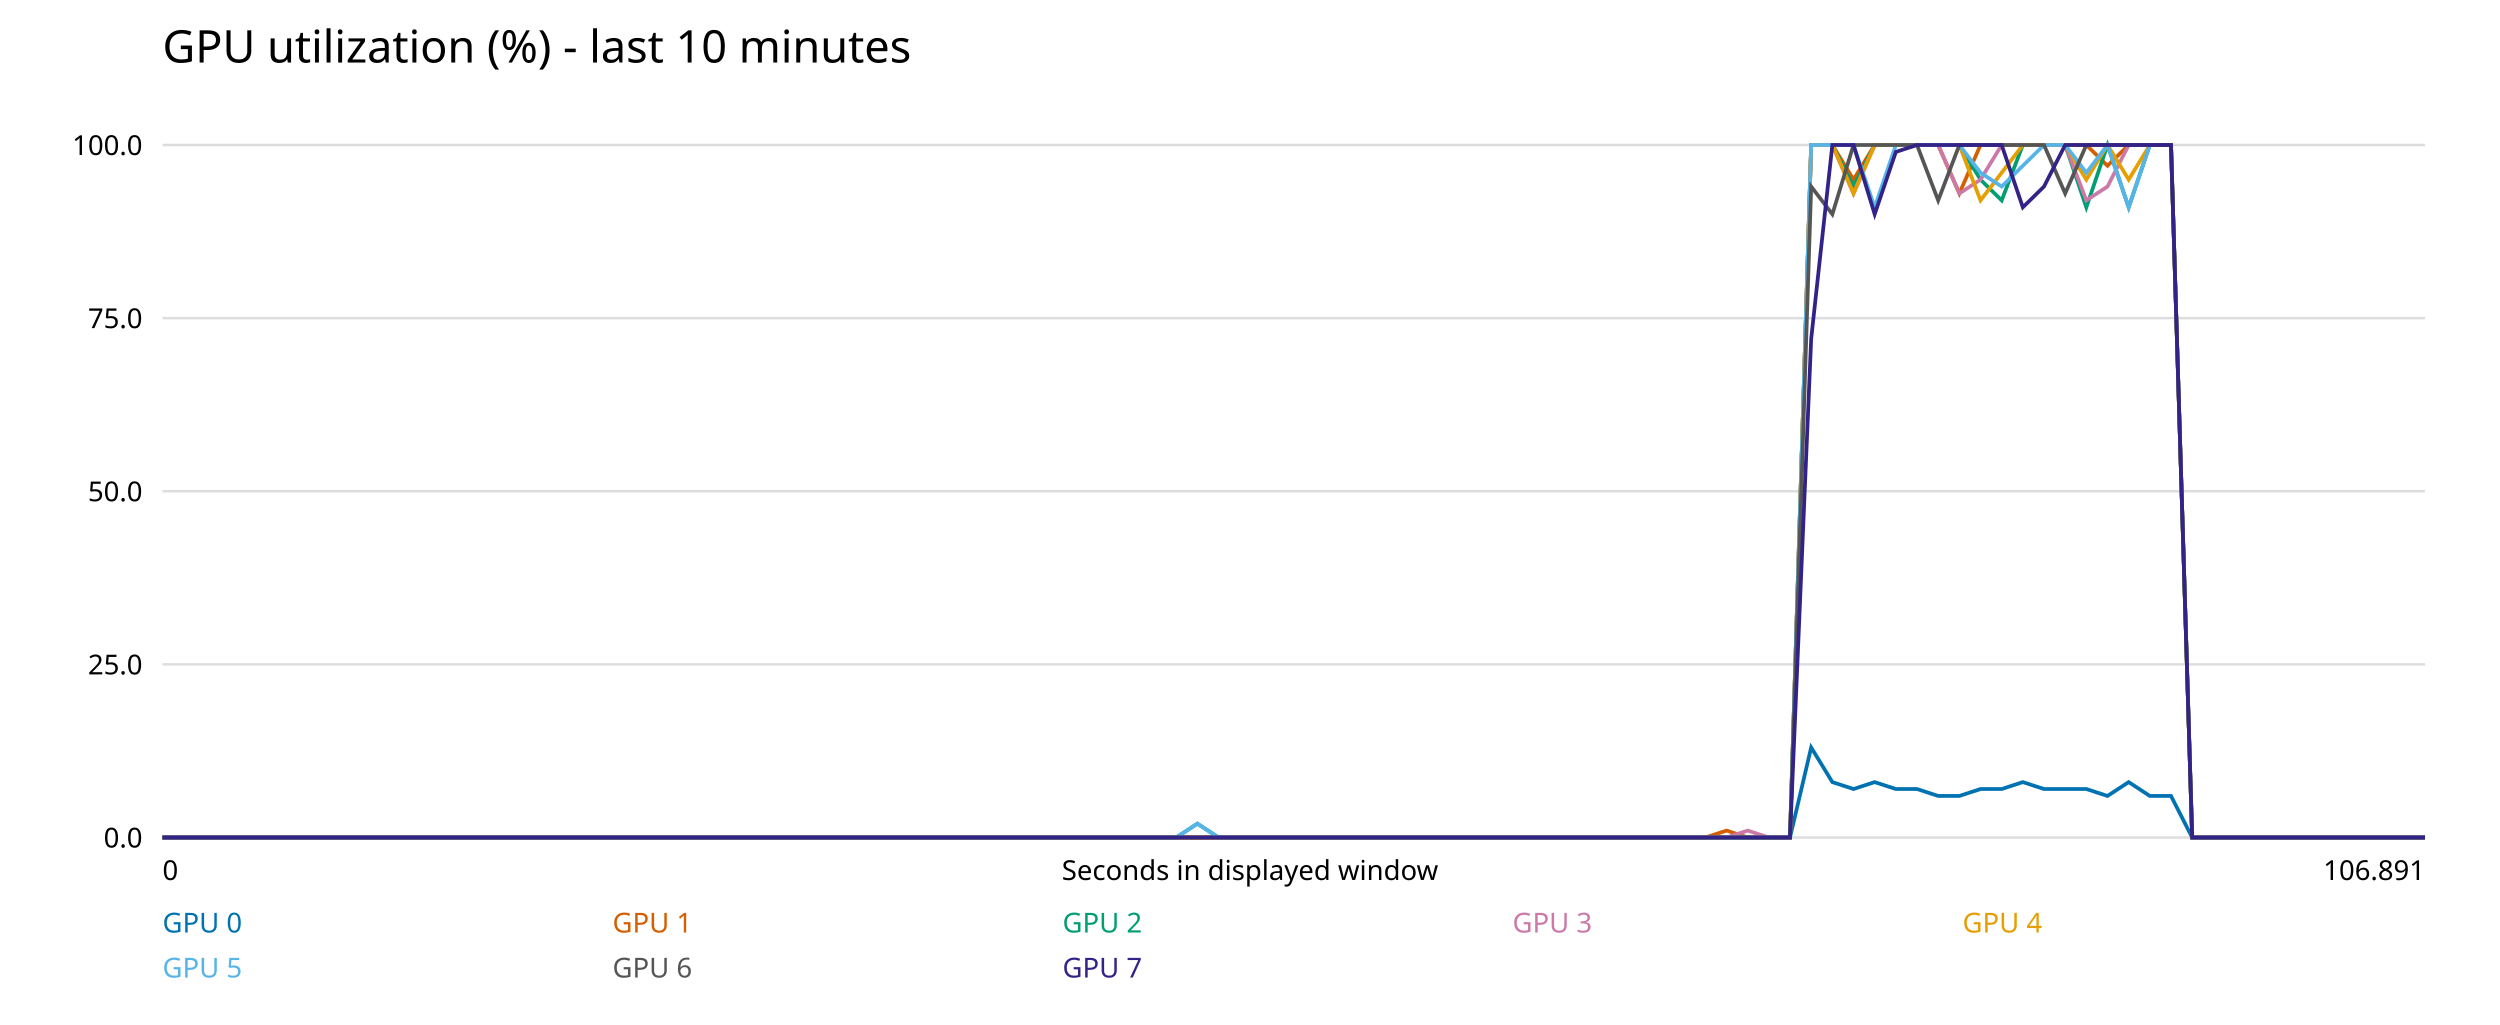
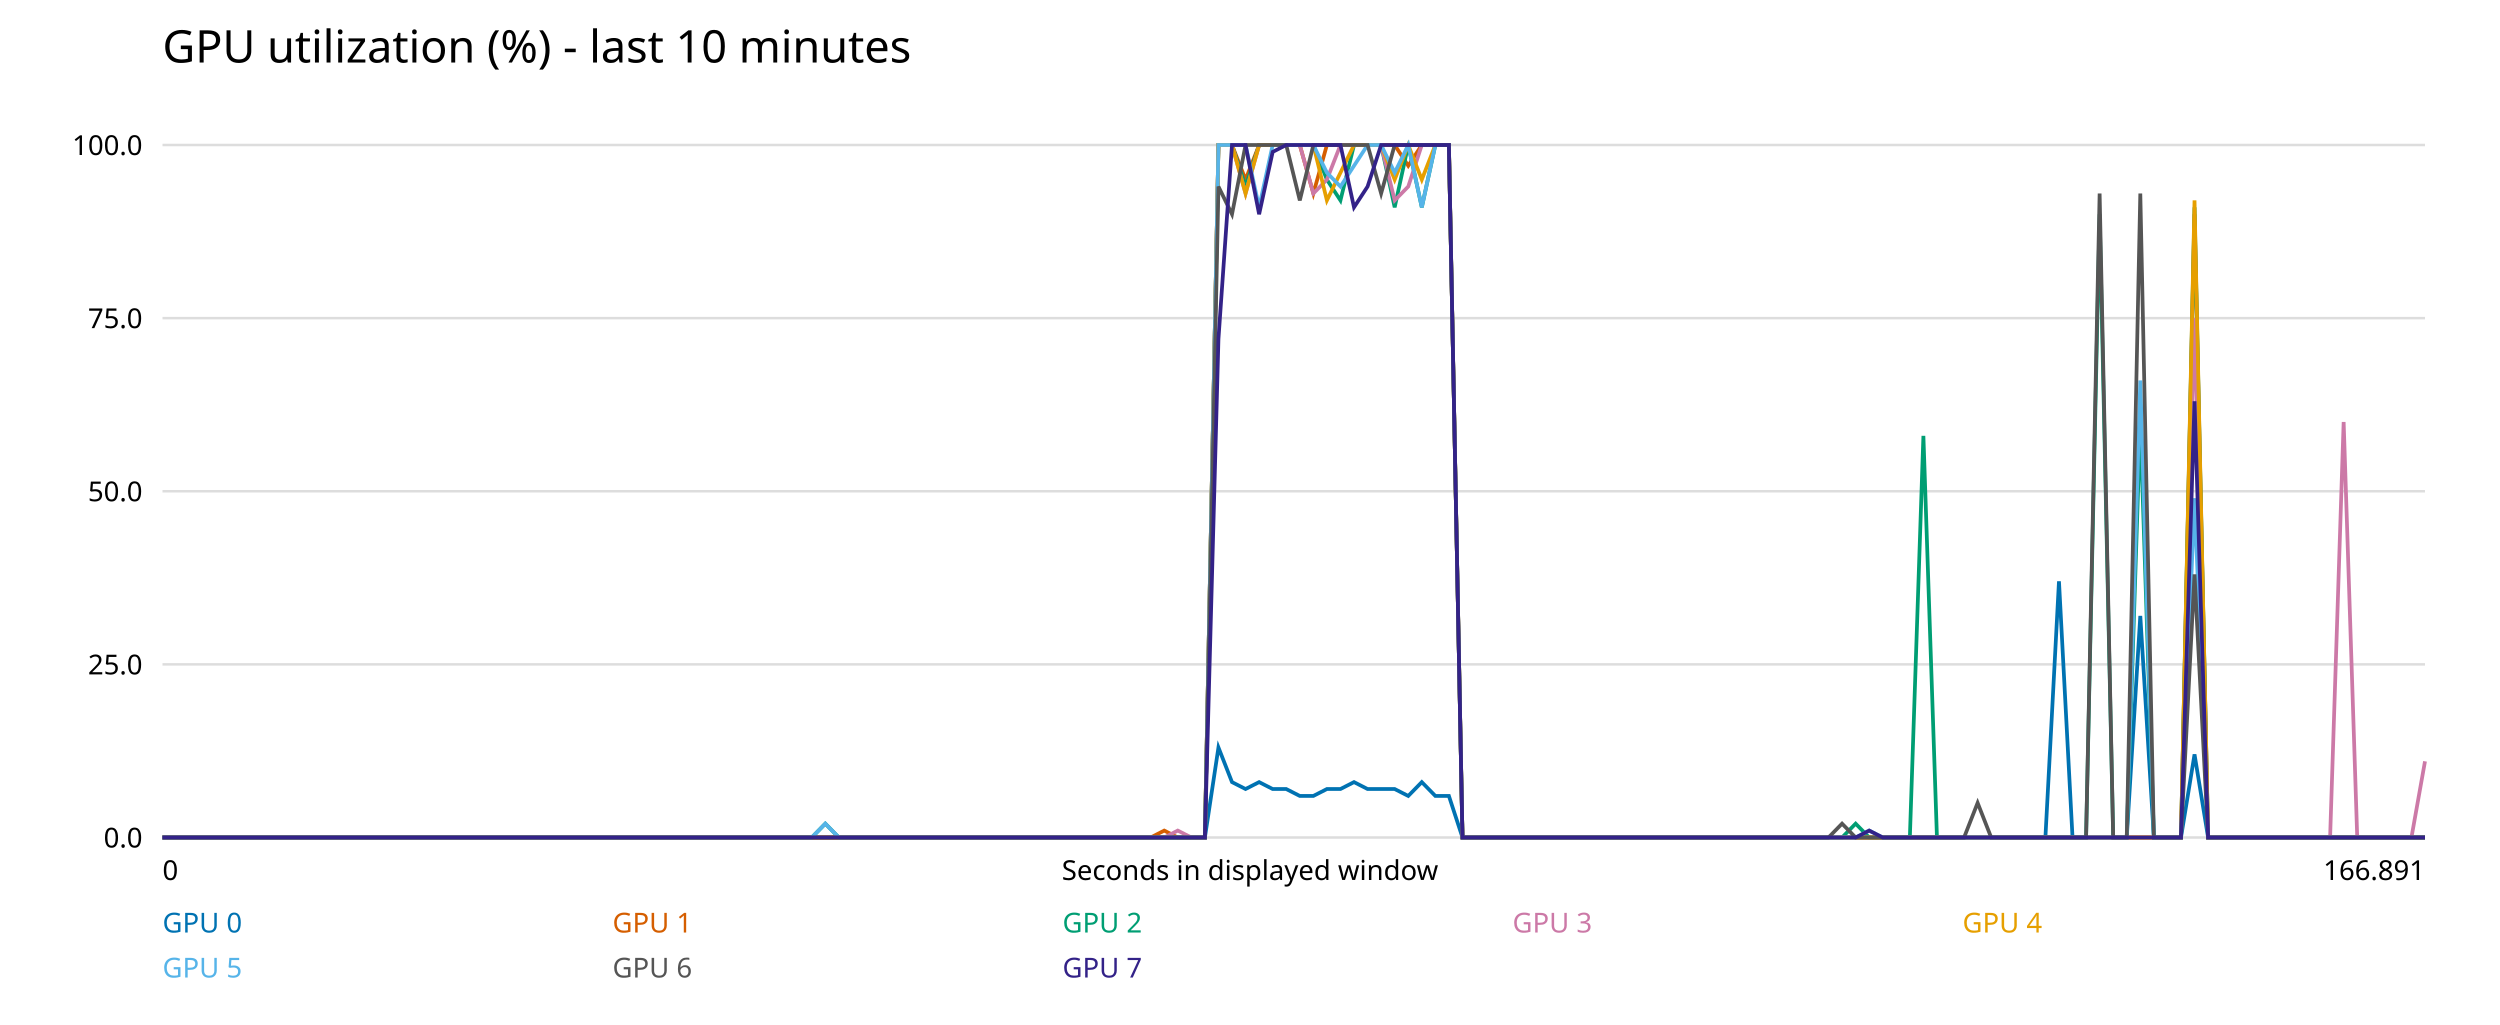
<svg xmlns="http://www.w3.org/2000/svg" width="1000" height="410" viewBox="0 0 1000 410">
  <rect width="100%" height="100%" fill="white" />
  <text x="65" y="25" font-family="sans-serif" font-size="18">GPU utilization (%) - last 10 minutes</text>
  <line x1="65" x2="970" y1="335" y2="335" stroke="#ddd" />
  <text x="57" y="339" text-anchor="end" font-family="sans-serif" font-size="11">0.0</text>
  <line x1="65" x2="970" y1="265.75" y2="265.75" stroke="#ddd" />
  <text x="57" y="269.75" text-anchor="end" font-family="sans-serif" font-size="11">25.0</text>
  <line x1="65" x2="970" y1="196.5" y2="196.5" stroke="#ddd" />
  <text x="57" y="200.5" text-anchor="end" font-family="sans-serif" font-size="11">50.0</text>
  <line x1="65" x2="970" y1="127.25" y2="127.25" stroke="#ddd" />
  <text x="57" y="131.25" text-anchor="end" font-family="sans-serif" font-size="11">75.0</text>
  <line x1="65" x2="970" y1="58" y2="58" stroke="#ddd" />
  <text x="57" y="62" text-anchor="end" font-family="sans-serif" font-size="11">100.0</text>
-   <polyline points="65.00,335.00 72.54,335.00 81.01,335.00 89.48,335.00 97.94,335.00 106.41,335.00 114.87,335.00 123.34,335.00 131.81,335.00 140.27,335.00 148.74,335.00 157.21,335.00 165.67,335.00 174.14,335.00 182.61,335.00 191.07,335.00 199.54,335.00 208.01,335.00 216.47,335.00 224.94,335.00 233.41,335.00 241.87,335.00 250.34,335.00 258.81,335.00 267.27,335.00 275.74,335.00 284.21,335.00 292.67,335.00 301.14,335.00 309.61,335.00 318.07,335.00 326.54,335.00 335.01,335.00 343.47,335.00 351.94,335.00 360.41,335.00 368.87,335.00 377.34,335.00 385.81,335.00 394.27,335.00 402.74,335.00 411.21,335.00 419.67,335.00 428.14,335.00 436.61,335.00 445.07,335.00 453.54,335.00 462.01,335.00 470.47,335.00 478.94,335.00 487.41,335.00 495.87,335.00 504.34,335.00 512.81,335.00 521.27,335.00 529.74,335.00 538.20,335.00 546.67,335.00 555.14,335.00 563.60,335.00 572.07,335.00 580.54,335.00 589.00,335.00 597.47,335.00 605.94,335.00 614.40,335.00 622.87,335.00 631.34,335.00 639.80,335.00 648.27,335.00 656.74,335.00 665.20,335.00 673.67,335.00 682.14,335.00 690.60,335.00 699.07,335.00 707.54,335.00 716.00,335.00 724.47,298.99 732.94,312.84 741.40,315.61 749.87,312.84 758.34,315.61 766.80,315.61 775.27,318.38 783.74,318.38 792.20,315.61 800.67,315.61 809.13,312.84 817.60,315.61 826.07,315.61 834.53,315.61 843.00,318.38 851.47,312.84 859.93,318.38 868.40,318.38 876.87,335.00 885.33,335.00 893.80,335.00 902.27,335.00 910.73,335.00 919.20,335.00 927.67,335.00 936.13,335.00 944.60,335.00 953.07,335.00 961.53,335.00 970.00,335.00" fill="none" stroke="#0072B2" stroke-width="1.5" />
+   <polyline points="65.00,335.00 69.83,335.00 75.25,335.00 80.68,335.00 86.10,335.00 91.52,335.00 96.94,335.00 102.37,335.00 107.79,335.00 113.21,335.00 118.63,335.00 124.06,335.00 129.48,335.00 134.90,335.00 140.33,335.00 145.75,335.00 151.17,335.00 156.59,335.00 162.02,335.00 167.44,335.00 172.86,335.00 178.28,335.00 183.71,335.00 189.13,335.00 194.55,335.00 199.98,335.00 205.40,335.00 210.82,335.00 216.24,335.00 221.67,335.00 227.09,335.00 232.51,335.00 237.93,335.00 243.36,335.00 248.78,335.00 254.20,335.00 259.63,335.00 265.05,335.00 270.47,335.00 275.89,335.00 281.32,335.00 286.74,335.00 292.16,335.00 297.58,335.00 303.01,335.00 308.43,335.00 313.85,335.00 319.28,335.00 324.70,335.00 330.12,335.00 335.54,335.00 340.97,335.00 346.39,335.00 351.81,335.00 357.23,335.00 362.66,335.00 368.08,335.00 373.50,335.00 378.92,335.00 384.35,335.00 389.77,335.00 395.19,335.00 400.62,335.00 406.04,335.00 411.46,335.00 416.88,335.00 422.31,335.00 427.73,335.00 433.15,335.00 438.57,335.00 444.00,335.00 449.42,335.00 454.84,335.00 460.27,335.00 465.69,335.00 471.11,335.00 476.53,335.00 481.96,335.00 487.38,298.99 492.80,312.84 498.22,315.61 503.65,312.84 509.07,315.61 514.49,315.61 519.92,318.38 525.34,318.38 530.76,315.61 536.18,315.61 541.61,312.84 547.03,315.61 552.45,315.61 557.87,315.61 563.30,318.38 568.72,312.84 574.14,318.38 579.56,318.38 584.99,335.00 590.41,335.00 595.83,335.00 601.26,335.00 606.68,335.00 612.10,335.00 617.52,335.00 622.95,335.00 628.37,335.00 633.79,335.00 639.21,335.00 644.64,335.00 650.06,335.00 655.48,335.00 660.91,335.00 666.33,335.00 671.75,335.00 677.17,335.00 682.60,335.00 688.02,335.00 693.44,335.00 698.86,335.00 704.29,335.00 709.71,335.00 715.13,335.00 720.56,335.00 725.98,335.00 731.40,335.00 736.82,335.00 742.25,335.00 747.67,335.00 753.09,335.00 758.51,335.00 763.94,335.00 769.36,335.00 774.78,335.00 780.20,335.00 785.63,335.00 791.05,335.00 796.47,335.00 801.90,335.00 807.32,335.00 812.74,335.00 818.16,335.00 823.59,232.51 829.01,335.00 834.43,335.00 839.85,335.00 845.28,335.00 850.70,335.00 856.12,246.36 861.55,335.00 866.97,335.00 872.39,335.00 877.81,301.76 883.24,335.00 888.66,335.00 894.08,335.00 899.50,335.00 904.93,335.00 910.35,335.00 915.77,335.00 921.20,335.00 926.62,335.00 932.04,335.00 937.46,335.00 942.89,335.00 948.31,335.00 953.73,335.00 959.15,335.00 964.58,335.00 970.00,335.00" fill="none" stroke="#0072B2" stroke-width="1.5" />
  <text x="65" y="373" fill="#0072B2" font-family="sans-serif" font-size="11">GPU 0</text>
-   <polyline points="65.00,335.00 72.54,335.00 81.01,335.00 89.48,335.00 97.94,335.00 106.41,335.00 114.87,335.00 123.34,335.00 131.81,335.00 140.27,335.00 148.74,335.00 157.21,335.00 165.67,335.00 174.14,335.00 182.61,335.00 191.07,335.00 199.54,335.00 208.01,335.00 216.47,335.00 224.94,335.00 233.41,335.00 241.87,335.00 250.34,335.00 258.81,335.00 267.27,335.00 275.74,335.00 284.21,335.00 292.67,335.00 301.14,335.00 309.61,335.00 318.07,335.00 326.54,335.00 335.01,335.00 343.47,335.00 351.94,335.00 360.41,335.00 368.87,335.00 377.34,335.00 385.81,335.00 394.27,335.00 402.74,335.00 411.21,335.00 419.67,335.00 428.14,335.00 436.61,335.00 445.07,335.00 453.54,335.00 462.01,335.00 470.47,335.00 478.94,335.00 487.41,335.00 495.87,335.00 504.34,335.00 512.81,335.00 521.27,335.00 529.74,335.00 538.20,335.00 546.67,335.00 555.14,335.00 563.60,335.00 572.07,335.00 580.54,335.00 589.00,335.00 597.47,335.00 605.94,335.00 614.40,335.00 622.87,335.00 631.34,335.00 639.80,335.00 648.27,335.00 656.74,335.00 665.20,335.00 673.67,335.00 682.14,335.00 690.60,332.23 699.07,335.00 707.54,335.00 716.00,335.00 724.47,58.00 732.94,58.00 741.40,71.85 749.87,58.00 758.34,58.00 766.80,58.00 775.27,58.00 783.74,77.39 792.20,58.00 800.67,58.00 809.13,58.00 817.60,58.00 826.07,58.00 834.53,58.00 843.00,66.31 851.47,58.00 859.93,58.00 868.40,58.00 876.87,335.00 885.33,335.00 893.80,335.00 902.27,335.00 910.73,335.00 919.20,335.00 927.67,335.00 936.13,335.00 944.60,335.00 953.07,335.00 961.53,335.00 970.00,335.00" fill="none" stroke="#D55E00" stroke-width="1.5" />
+   <polyline points="65.00,335.00 69.83,335.00 75.25,335.00 80.68,335.00 86.10,335.00 91.52,335.00 96.94,335.00 102.37,335.00 107.79,335.00 113.21,335.00 118.63,335.00 124.06,335.00 129.48,335.00 134.90,335.00 140.33,335.00 145.75,335.00 151.17,335.00 156.59,335.00 162.02,335.00 167.44,335.00 172.86,335.00 178.28,335.00 183.71,335.00 189.13,335.00 194.55,335.00 199.98,335.00 205.40,335.00 210.82,335.00 216.24,335.00 221.67,335.00 227.09,335.00 232.51,335.00 237.93,335.00 243.36,335.00 248.78,335.00 254.20,335.00 259.63,335.00 265.05,335.00 270.47,335.00 275.89,335.00 281.32,335.00 286.74,335.00 292.16,335.00 297.58,335.00 303.01,335.00 308.43,335.00 313.85,335.00 319.28,335.00 324.70,335.00 330.12,335.00 335.54,335.00 340.97,335.00 346.39,335.00 351.81,335.00 357.23,335.00 362.66,335.00 368.08,335.00 373.50,335.00 378.92,335.00 384.35,335.00 389.77,335.00 395.19,335.00 400.62,335.00 406.04,335.00 411.46,335.00 416.88,335.00 422.31,335.00 427.73,335.00 433.15,335.00 438.57,335.00 444.00,335.00 449.42,335.00 454.84,335.00 460.27,335.00 465.69,332.23 471.11,335.00 476.53,335.00 481.96,335.00 487.38,58.00 492.80,58.00 498.22,71.85 503.65,58.00 509.07,58.00 514.49,58.00 519.92,58.00 525.34,77.39 530.76,58.00 536.18,58.00 541.61,58.00 547.03,58.00 552.45,58.00 557.87,58.00 563.30,66.31 568.72,58.00 574.14,58.00 579.56,58.00 584.99,335.00 590.41,335.00 595.83,335.00 601.26,335.00 606.68,335.00 612.10,335.00 617.52,335.00 622.95,335.00 628.37,335.00 633.79,335.00 639.21,335.00 644.64,335.00 650.06,335.00 655.48,335.00 660.91,335.00 666.33,335.00 671.75,335.00 677.17,335.00 682.60,335.00 688.02,335.00 693.44,335.00 698.86,335.00 704.29,335.00 709.71,335.00 715.13,335.00 720.56,335.00 725.98,335.00 731.40,335.00 736.82,335.00 742.25,335.00 747.67,335.00 753.09,335.00 758.51,335.00 763.94,335.00 769.36,335.00 774.78,335.00 780.20,335.00 785.63,335.00 791.05,335.00 796.47,335.00 801.90,335.00 807.32,335.00 812.74,335.00 818.16,335.00 823.59,335.00 829.01,335.00 834.43,335.00 839.85,335.00 845.28,335.00 850.70,335.00 856.12,335.00 861.55,335.00 866.97,335.00 872.39,335.00 877.81,85.70 883.24,335.00 888.66,335.00 894.08,335.00 899.50,335.00 904.93,335.00 910.35,335.00 915.77,335.00 921.20,335.00 926.62,335.00 932.04,335.00 937.46,335.00 942.89,335.00 948.31,335.00 953.73,335.00 959.15,335.00 964.58,335.00 970.00,335.00" fill="none" stroke="#D55E00" stroke-width="1.5" />
  <text x="245" y="373" fill="#D55E00" font-family="sans-serif" font-size="11">GPU 1</text>
-   <polyline points="65.00,335.00 72.54,335.00 81.01,335.00 89.48,335.00 97.94,335.00 106.41,335.00 114.87,335.00 123.34,335.00 131.81,335.00 140.27,335.00 148.74,335.00 157.21,335.00 165.67,335.00 174.14,335.00 182.61,335.00 191.07,335.00 199.54,335.00 208.01,335.00 216.47,335.00 224.94,335.00 233.41,335.00 241.87,335.00 250.34,335.00 258.81,335.00 267.27,335.00 275.74,335.00 284.21,335.00 292.67,335.00 301.14,335.00 309.61,335.00 318.07,335.00 326.54,335.00 335.01,335.00 343.47,335.00 351.94,335.00 360.41,335.00 368.87,335.00 377.34,335.00 385.81,335.00 394.27,335.00 402.74,335.00 411.21,335.00 419.67,335.00 428.14,335.00 436.61,335.00 445.07,335.00 453.54,335.00 462.01,335.00 470.47,335.00 478.94,329.46 487.41,335.00 495.87,335.00 504.34,335.00 512.81,335.00 521.27,335.00 529.74,335.00 538.20,335.00 546.67,335.00 555.14,335.00 563.60,335.00 572.07,335.00 580.54,335.00 589.00,335.00 597.47,335.00 605.94,335.00 614.40,335.00 622.87,335.00 631.34,335.00 639.80,335.00 648.27,335.00 656.74,335.00 665.20,335.00 673.67,335.00 682.14,335.00 690.60,335.00 699.07,335.00 707.54,335.00 716.00,335.00 724.47,58.00 732.94,58.00 741.40,74.62 749.87,58.00 758.34,58.00 766.80,58.00 775.27,58.00 783.74,58.00 792.20,71.85 800.67,80.16 809.13,58.00 817.60,58.00 826.07,58.00 834.53,82.93 843.00,58.00 851.47,82.93 859.93,58.00 868.40,58.00 876.87,335.00 885.33,335.00 893.80,335.00 902.27,335.00 910.73,335.00 919.20,335.00 927.67,335.00 936.13,335.00 944.60,335.00 953.07,335.00 961.53,335.00 970.00,335.00" fill="none" stroke="#009E73" stroke-width="1.5" />
+   <polyline points="65.00,335.00 69.83,335.00 75.25,335.00 80.68,335.00 86.10,335.00 91.52,335.00 96.94,335.00 102.37,335.00 107.79,335.00 113.21,335.00 118.63,335.00 124.06,335.00 129.48,335.00 134.90,335.00 140.33,335.00 145.75,335.00 151.17,335.00 156.59,335.00 162.02,335.00 167.44,335.00 172.86,335.00 178.28,335.00 183.71,335.00 189.13,335.00 194.55,335.00 199.98,335.00 205.40,335.00 210.82,335.00 216.24,335.00 221.67,335.00 227.09,335.00 232.51,335.00 237.93,335.00 243.36,335.00 248.78,335.00 254.20,335.00 259.63,335.00 265.05,335.00 270.47,335.00 275.89,335.00 281.32,335.00 286.74,335.00 292.16,335.00 297.58,335.00 303.01,335.00 308.43,335.00 313.85,335.00 319.28,335.00 324.70,335.00 330.12,329.46 335.54,335.00 340.97,335.00 346.39,335.00 351.81,335.00 357.23,335.00 362.66,335.00 368.08,335.00 373.50,335.00 378.92,335.00 384.35,335.00 389.77,335.00 395.19,335.00 400.62,335.00 406.04,335.00 411.46,335.00 416.88,335.00 422.31,335.00 427.73,335.00 433.15,335.00 438.57,335.00 444.00,335.00 449.42,335.00 454.84,335.00 460.27,335.00 465.69,335.00 471.11,335.00 476.53,335.00 481.96,335.00 487.38,58.00 492.80,58.00 498.22,74.62 503.65,58.00 509.07,58.00 514.49,58.00 519.92,58.00 525.34,58.00 530.76,71.85 536.18,80.16 541.61,58.00 547.03,58.00 552.45,58.00 557.87,82.93 563.30,58.00 568.72,82.93 574.14,58.00 579.56,58.00 584.99,335.00 590.41,335.00 595.83,335.00 601.26,335.00 606.68,335.00 612.10,335.00 617.52,335.00 622.95,335.00 628.37,335.00 633.79,335.00 639.21,335.00 644.64,335.00 650.06,335.00 655.48,335.00 660.91,335.00 666.33,335.00 671.75,335.00 677.17,335.00 682.60,335.00 688.02,335.00 693.44,335.00 698.86,335.00 704.29,335.00 709.71,335.00 715.13,335.00 720.56,335.00 725.98,335.00 731.40,335.00 736.82,335.00 742.25,329.46 747.67,335.00 753.09,335.00 758.51,335.00 763.94,335.00 769.36,174.34 774.78,335.00 780.20,335.00 785.63,335.00 791.05,335.00 796.47,335.00 801.90,335.00 807.32,335.00 812.74,335.00 818.16,335.00 823.59,335.00 829.01,335.00 834.43,335.00 839.85,85.70 845.28,335.00 850.70,335.00 856.12,168.80 861.55,335.00 866.97,335.00 872.39,335.00 877.81,82.93 883.24,335.00 888.66,335.00 894.08,335.00 899.50,335.00 904.93,335.00 910.35,335.00 915.77,335.00 921.20,335.00 926.62,335.00 932.04,335.00 937.46,335.00 942.89,335.00 948.31,335.00 953.73,335.00 959.15,335.00 964.58,335.00 970.00,335.00" fill="none" stroke="#009E73" stroke-width="1.5" />
  <text x="425" y="373" fill="#009E73" font-family="sans-serif" font-size="11">GPU 2</text>
-   <polyline points="65.00,335.00 72.54,335.00 81.01,335.00 89.48,335.00 97.94,335.00 106.41,335.00 114.87,335.00 123.34,335.00 131.81,335.00 140.27,335.00 148.74,335.00 157.21,335.00 165.67,335.00 174.14,335.00 182.61,335.00 191.07,335.00 199.54,335.00 208.01,335.00 216.47,335.00 224.94,335.00 233.41,335.00 241.87,335.00 250.34,335.00 258.81,335.00 267.27,335.00 275.74,335.00 284.21,335.00 292.67,335.00 301.14,335.00 309.61,335.00 318.07,335.00 326.54,335.00 335.01,335.00 343.47,335.00 351.94,335.00 360.41,335.00 368.87,335.00 377.34,335.00 385.81,335.00 394.27,335.00 402.74,335.00 411.21,335.00 419.67,335.00 428.14,335.00 436.61,335.00 445.07,335.00 453.54,335.00 462.01,335.00 470.47,335.00 478.94,335.00 487.41,335.00 495.87,335.00 504.34,335.00 512.81,335.00 521.27,335.00 529.74,335.00 538.20,335.00 546.67,335.00 555.14,335.00 563.60,335.00 572.07,335.00 580.54,335.00 589.00,335.00 597.47,335.00 605.94,335.00 614.40,335.00 622.87,335.00 631.34,335.00 639.80,335.00 648.27,335.00 656.74,335.00 665.20,335.00 673.67,335.00 682.14,335.00 690.60,335.00 699.07,332.23 707.54,335.00 716.00,335.00 724.47,58.00 732.94,58.00 741.40,77.39 749.87,58.00 758.34,58.00 766.80,58.00 775.27,58.00 783.74,77.39 792.20,71.85 800.67,58.00 809.13,58.00 817.60,58.00 826.07,58.00 834.53,80.16 843.00,74.62 851.47,58.00 859.93,58.00 868.40,58.00 876.87,335.00 885.33,335.00 893.80,335.00 902.27,335.00 910.73,335.00 919.20,335.00 927.67,335.00 936.13,335.00 944.60,335.00 953.07,335.00 961.53,335.00 970.00,335.00" fill="none" stroke="#CC79A7" stroke-width="1.5" />
+   <polyline points="65.00,335.00 69.83,335.00 75.25,335.00 80.68,335.00 86.10,335.00 91.52,335.00 96.94,335.00 102.37,335.00 107.79,335.00 113.21,335.00 118.63,335.00 124.06,335.00 129.48,335.00 134.90,335.00 140.33,335.00 145.75,335.00 151.17,335.00 156.59,335.00 162.02,335.00 167.44,335.00 172.86,335.00 178.28,335.00 183.71,335.00 189.13,335.00 194.55,335.00 199.98,335.00 205.40,335.00 210.82,335.00 216.24,335.00 221.67,335.00 227.09,335.00 232.51,335.00 237.93,335.00 243.36,335.00 248.78,335.00 254.20,335.00 259.63,335.00 265.05,335.00 270.47,335.00 275.89,335.00 281.32,335.00 286.74,335.00 292.16,335.00 297.58,335.00 303.01,335.00 308.43,335.00 313.85,335.00 319.28,335.00 324.70,335.00 330.12,335.00 335.54,335.00 340.97,335.00 346.39,335.00 351.81,335.00 357.23,335.00 362.66,335.00 368.08,335.00 373.50,335.00 378.92,335.00 384.35,335.00 389.77,335.00 395.19,335.00 400.62,335.00 406.04,335.00 411.46,335.00 416.88,335.00 422.31,335.00 427.73,335.00 433.15,335.00 438.57,335.00 444.00,335.00 449.42,335.00 454.84,335.00 460.27,335.00 465.69,335.00 471.11,332.23 476.53,335.00 481.96,335.00 487.38,58.00 492.80,58.00 498.22,77.39 503.65,58.00 509.07,58.00 514.49,58.00 519.92,58.00 525.34,77.39 530.76,71.85 536.18,58.00 541.61,58.00 547.03,58.00 552.45,58.00 557.87,80.16 563.30,74.62 568.72,58.00 574.14,58.00 579.56,58.00 584.99,335.00 590.41,335.00 595.83,335.00 601.26,335.00 606.68,335.00 612.10,335.00 617.52,335.00 622.95,335.00 628.37,335.00 633.79,335.00 639.21,335.00 644.64,335.00 650.06,335.00 655.48,335.00 660.91,335.00 666.33,335.00 671.75,335.00 677.17,335.00 682.60,335.00 688.02,335.00 693.44,335.00 698.86,335.00 704.29,335.00 709.71,335.00 715.13,335.00 720.56,335.00 725.98,335.00 731.40,335.00 736.82,335.00 742.25,335.00 747.67,335.00 753.09,335.00 758.51,335.00 763.94,335.00 769.36,335.00 774.78,335.00 780.20,335.00 785.63,335.00 791.05,335.00 796.47,335.00 801.90,335.00 807.32,335.00 812.74,335.00 818.16,335.00 823.59,335.00 829.01,335.00 834.43,335.00 839.85,335.00 845.28,335.00 850.70,335.00 856.12,335.00 861.55,335.00 866.97,335.00 872.39,335.00 877.81,127.25 883.24,335.00 888.66,335.00 894.08,335.00 899.50,335.00 904.93,335.00 910.35,335.00 915.77,335.00 921.20,335.00 926.62,335.00 932.04,335.00 937.46,168.80 942.89,335.00 948.31,335.00 953.73,335.00 959.15,335.00 964.58,335.00 970.00,304.53" fill="none" stroke="#CC79A7" stroke-width="1.5" />
  <text x="605" y="373" fill="#CC79A7" font-family="sans-serif" font-size="11">GPU 3</text>
-   <polyline points="65.00,335.00 72.54,335.00 81.01,335.00 89.48,335.00 97.94,335.00 106.41,335.00 114.87,335.00 123.34,335.00 131.81,335.00 140.27,335.00 148.74,335.00 157.21,335.00 165.67,335.00 174.14,335.00 182.61,335.00 191.07,335.00 199.54,335.00 208.01,335.00 216.47,335.00 224.94,335.00 233.41,335.00 241.87,335.00 250.34,335.00 258.81,335.00 267.27,335.00 275.74,335.00 284.21,335.00 292.67,335.00 301.14,335.00 309.61,335.00 318.07,335.00 326.54,335.00 335.01,335.00 343.47,335.00 351.94,335.00 360.41,335.00 368.87,335.00 377.34,335.00 385.81,335.00 394.27,335.00 402.74,335.00 411.21,335.00 419.67,335.00 428.14,335.00 436.61,335.00 445.07,335.00 453.54,335.00 462.01,335.00 470.47,335.00 478.94,335.00 487.41,335.00 495.87,335.00 504.34,335.00 512.81,335.00 521.27,335.00 529.74,335.00 538.20,335.00 546.67,335.00 555.14,335.00 563.60,335.00 572.07,335.00 580.54,335.00 589.00,335.00 597.47,335.00 605.94,335.00 614.40,335.00 622.87,335.00 631.34,335.00 639.80,335.00 648.27,335.00 656.74,335.00 665.20,335.00 673.67,335.00 682.14,335.00 690.60,335.00 699.07,335.00 707.54,335.00 716.00,335.00 724.47,58.00 732.94,58.00 741.40,77.39 749.87,58.00 758.34,58.00 766.80,58.00 775.27,58.00 783.74,58.00 792.20,80.16 800.67,69.08 809.13,58.00 817.60,58.00 826.07,58.00 834.53,71.85 843.00,58.00 851.47,71.85 859.93,58.00 868.40,58.00 876.87,335.00 885.33,335.00 893.80,335.00 902.27,335.00 910.73,335.00 919.20,335.00 927.67,335.00 936.13,335.00 944.60,335.00 953.07,335.00 961.53,335.00 970.00,335.00" fill="none" stroke="#E69F00" stroke-width="1.5" />
+   <polyline points="65.00,335.00 69.83,335.00 75.25,335.00 80.68,335.00 86.10,335.00 91.52,335.00 96.94,335.00 102.37,335.00 107.79,335.00 113.21,335.00 118.63,335.00 124.06,335.00 129.48,335.00 134.90,335.00 140.33,335.00 145.75,335.00 151.17,335.00 156.59,335.00 162.02,335.00 167.44,335.00 172.86,335.00 178.28,335.00 183.71,335.00 189.13,335.00 194.55,335.00 199.98,335.00 205.40,335.00 210.82,335.00 216.24,335.00 221.67,335.00 227.09,335.00 232.51,335.00 237.93,335.00 243.36,335.00 248.78,335.00 254.20,335.00 259.63,335.00 265.05,335.00 270.47,335.00 275.89,335.00 281.32,335.00 286.74,335.00 292.16,335.00 297.58,335.00 303.01,335.00 308.43,335.00 313.85,335.00 319.28,335.00 324.70,335.00 330.12,335.00 335.54,335.00 340.97,335.00 346.39,335.00 351.81,335.00 357.23,335.00 362.66,335.00 368.08,335.00 373.50,335.00 378.92,335.00 384.35,335.00 389.77,335.00 395.19,335.00 400.62,335.00 406.04,335.00 411.46,335.00 416.88,335.00 422.31,335.00 427.73,335.00 433.15,335.00 438.57,335.00 444.00,335.00 449.42,335.00 454.84,335.00 460.27,335.00 465.69,335.00 471.11,335.00 476.53,335.00 481.96,335.00 487.38,58.00 492.80,58.00 498.22,77.39 503.65,58.00 509.07,58.00 514.49,58.00 519.92,58.00 525.34,58.00 530.76,80.16 536.18,69.08 541.61,58.00 547.03,58.00 552.45,58.00 557.87,71.85 563.30,58.00 568.72,71.85 574.14,58.00 579.56,58.00 584.99,335.00 590.41,335.00 595.83,335.00 601.26,335.00 606.68,335.00 612.10,335.00 617.52,335.00 622.95,335.00 628.37,335.00 633.79,335.00 639.21,335.00 644.64,335.00 650.06,335.00 655.48,335.00 660.91,335.00 666.33,335.00 671.75,335.00 677.17,335.00 682.60,335.00 688.02,335.00 693.44,335.00 698.86,335.00 704.29,335.00 709.71,335.00 715.13,335.00 720.56,335.00 725.98,335.00 731.40,335.00 736.82,335.00 742.25,335.00 747.67,335.00 753.09,335.00 758.51,335.00 763.94,335.00 769.36,335.00 774.78,335.00 780.20,335.00 785.63,335.00 791.05,335.00 796.47,335.00 801.90,335.00 807.32,335.00 812.74,335.00 818.16,335.00 823.59,335.00 829.01,335.00 834.43,335.00 839.85,335.00 845.28,335.00 850.70,335.00 856.12,335.00 861.55,335.00 866.97,335.00 872.39,335.00 877.81,80.16 883.24,335.00 888.66,335.00 894.08,335.00 899.50,335.00 904.93,335.00 910.35,335.00 915.77,335.00 921.20,335.00 926.62,335.00 932.04,335.00 937.46,335.00 942.89,335.00 948.31,335.00 953.73,335.00 959.15,335.00 964.58,335.00 970.00,335.00" fill="none" stroke="#E69F00" stroke-width="1.5" />
  <text x="785" y="373" fill="#E69F00" font-family="sans-serif" font-size="11">GPU 4</text>
-   <polyline points="65.00,335.00 72.54,335.00 81.01,335.00 89.48,335.00 97.94,335.00 106.41,335.00 114.87,335.00 123.34,335.00 131.81,335.00 140.27,335.00 148.74,335.00 157.21,335.00 165.67,335.00 174.14,335.00 182.61,335.00 191.07,335.00 199.54,335.00 208.01,335.00 216.47,335.00 224.94,335.00 233.41,335.00 241.87,335.00 250.34,335.00 258.81,335.00 267.27,335.00 275.74,335.00 284.21,335.00 292.67,335.00 301.14,335.00 309.61,335.00 318.07,335.00 326.54,335.00 335.01,335.00 343.47,335.00 351.94,335.00 360.41,335.00 368.87,335.00 377.34,335.00 385.81,335.00 394.27,335.00 402.74,335.00 411.21,335.00 419.67,335.00 428.14,335.00 436.61,335.00 445.07,335.00 453.54,335.00 462.01,335.00 470.47,335.00 478.94,329.46 487.41,335.00 495.87,335.00 504.34,335.00 512.81,335.00 521.27,335.00 529.74,335.00 538.20,335.00 546.67,335.00 555.14,335.00 563.60,335.00 572.07,335.00 580.54,335.00 589.00,335.00 597.47,335.00 605.94,335.00 614.40,335.00 622.87,335.00 631.34,335.00 639.80,335.00 648.27,335.00 656.74,335.00 665.20,335.00 673.67,335.00 682.14,335.00 690.60,335.00 699.07,335.00 707.54,335.00 716.00,335.00 724.47,58.00 732.94,58.00 741.40,58.00 749.87,82.93 758.34,58.00 766.80,58.00 775.27,58.00 783.74,58.00 792.20,69.08 800.67,74.62 809.13,66.31 817.60,58.00 826.07,58.00 834.53,69.08 843.00,58.00 851.47,82.93 859.93,58.00 868.40,58.00 876.87,335.00 885.33,335.00 893.80,335.00 902.27,335.00 910.73,335.00 919.20,335.00 927.67,335.00 936.13,335.00 944.60,335.00 953.07,335.00 961.53,335.00 970.00,335.00" fill="none" stroke="#56B4E9" stroke-width="1.5" />
+   <polyline points="65.00,335.00 69.83,335.00 75.25,335.00 80.68,335.00 86.10,335.00 91.52,335.00 96.94,335.00 102.37,335.00 107.79,335.00 113.21,335.00 118.63,335.00 124.06,335.00 129.48,335.00 134.90,335.00 140.33,335.00 145.75,335.00 151.17,335.00 156.59,335.00 162.02,335.00 167.44,335.00 172.86,335.00 178.28,335.00 183.71,335.00 189.13,335.00 194.55,335.00 199.98,335.00 205.40,335.00 210.82,335.00 216.24,335.00 221.67,335.00 227.09,335.00 232.51,335.00 237.93,335.00 243.36,335.00 248.78,335.00 254.20,335.00 259.63,335.00 265.05,335.00 270.47,335.00 275.89,335.00 281.32,335.00 286.74,335.00 292.16,335.00 297.58,335.00 303.01,335.00 308.43,335.00 313.85,335.00 319.28,335.00 324.70,335.00 330.12,329.46 335.54,335.00 340.97,335.00 346.39,335.00 351.81,335.00 357.23,335.00 362.66,335.00 368.08,335.00 373.50,335.00 378.92,335.00 384.35,335.00 389.77,335.00 395.19,335.00 400.62,335.00 406.04,335.00 411.46,335.00 416.88,335.00 422.31,335.00 427.73,335.00 433.15,335.00 438.57,335.00 444.00,335.00 449.42,335.00 454.84,335.00 460.27,335.00 465.69,335.00 471.11,335.00 476.53,335.00 481.96,335.00 487.38,58.00 492.80,58.00 498.22,58.00 503.65,82.93 509.07,58.00 514.49,58.00 519.92,58.00 525.34,58.00 530.76,69.08 536.18,74.62 541.61,66.31 547.03,58.00 552.45,58.00 557.87,69.08 563.30,58.00 568.72,82.93 574.14,58.00 579.56,58.00 584.99,335.00 590.41,335.00 595.83,335.00 601.26,335.00 606.68,335.00 612.10,335.00 617.52,335.00 622.95,335.00 628.37,335.00 633.79,335.00 639.21,335.00 644.64,335.00 650.06,335.00 655.48,335.00 660.91,335.00 666.33,335.00 671.75,335.00 677.17,335.00 682.60,335.00 688.02,335.00 693.44,335.00 698.86,335.00 704.29,335.00 709.71,335.00 715.13,335.00 720.56,335.00 725.98,335.00 731.40,335.00 736.82,335.00 742.25,335.00 747.67,332.23 753.09,335.00 758.51,335.00 763.94,335.00 769.36,335.00 774.78,335.00 780.20,335.00 785.63,335.00 791.05,335.00 796.47,335.00 801.90,335.00 807.32,335.00 812.74,335.00 818.16,335.00 823.59,335.00 829.01,335.00 834.43,335.00 839.85,335.00 845.28,335.00 850.70,335.00 856.12,152.18 861.55,335.00 866.97,335.00 872.39,335.00 877.81,199.27 883.24,335.00 888.66,335.00 894.08,335.00 899.50,335.00 904.93,335.00 910.35,335.00 915.77,335.00 921.20,335.00 926.62,335.00 932.04,335.00 937.46,335.00 942.89,335.00 948.31,335.00 953.73,335.00 959.15,335.00 964.58,335.00 970.00,335.00" fill="none" stroke="#56B4E9" stroke-width="1.5" />
  <text x="65" y="391" fill="#56B4E9" font-family="sans-serif" font-size="11">GPU 5</text>
-   <polyline points="65.00,335.00 72.54,335.00 81.01,335.00 89.48,335.00 97.94,335.00 106.41,335.00 114.87,335.00 123.34,335.00 131.81,335.00 140.27,335.00 148.74,335.00 157.21,335.00 165.67,335.00 174.14,335.00 182.61,335.00 191.07,335.00 199.54,335.00 208.01,335.00 216.47,335.00 224.94,335.00 233.41,335.00 241.87,335.00 250.34,335.00 258.81,335.00 267.27,335.00 275.74,335.00 284.21,335.00 292.67,335.00 301.14,335.00 309.61,335.00 318.07,335.00 326.54,335.00 335.01,335.00 343.47,335.00 351.94,335.00 360.41,335.00 368.87,335.00 377.34,335.00 385.81,335.00 394.27,335.00 402.74,335.00 411.21,335.00 419.67,335.00 428.14,335.00 436.61,335.00 445.07,335.00 453.54,335.00 462.01,335.00 470.47,335.00 478.94,335.00 487.41,335.00 495.87,335.00 504.34,335.00 512.81,335.00 521.27,335.00 529.74,335.00 538.20,335.00 546.67,335.00 555.14,335.00 563.60,335.00 572.07,335.00 580.54,335.00 589.00,335.00 597.47,335.00 605.94,335.00 614.40,335.00 622.87,335.00 631.34,335.00 639.80,335.00 648.27,335.00 656.74,335.00 665.20,335.00 673.67,335.00 682.14,335.00 690.60,335.00 699.07,335.00 707.54,335.00 716.00,335.00 724.47,74.62 732.94,85.70 741.40,58.00 749.87,58.00 758.34,58.00 766.80,58.00 775.27,80.16 783.74,58.00 792.20,58.00 800.67,58.00 809.13,58.00 817.60,58.00 826.07,77.39 834.53,58.00 843.00,58.00 851.47,58.00 859.93,58.00 868.40,58.00 876.87,335.00 885.33,335.00 893.80,335.00 902.27,335.00 910.73,335.00 919.20,335.00 927.67,335.00 936.13,335.00 944.60,335.00 953.07,335.00 961.53,335.00 970.00,335.00" fill="none" stroke="#555555" stroke-width="1.5" />
+   <polyline points="65.00,335.00 69.83,335.00 75.25,335.00 80.68,335.00 86.10,335.00 91.52,335.00 96.94,335.00 102.37,335.00 107.79,335.00 113.21,335.00 118.63,335.00 124.06,335.00 129.48,335.00 134.90,335.00 140.33,335.00 145.75,335.00 151.17,335.00 156.59,335.00 162.02,335.00 167.44,335.00 172.86,335.00 178.28,335.00 183.71,335.00 189.13,335.00 194.55,335.00 199.98,335.00 205.40,335.00 210.82,335.00 216.24,335.00 221.67,335.00 227.09,335.00 232.51,335.00 237.93,335.00 243.36,335.00 248.78,335.00 254.20,335.00 259.63,335.00 265.05,335.00 270.47,335.00 275.89,335.00 281.32,335.00 286.74,335.00 292.16,335.00 297.58,335.00 303.01,335.00 308.43,335.00 313.85,335.00 319.28,335.00 324.70,335.00 330.12,335.00 335.54,335.00 340.97,335.00 346.39,335.00 351.81,335.00 357.23,335.00 362.66,335.00 368.08,335.00 373.50,335.00 378.92,335.00 384.35,335.00 389.77,335.00 395.19,335.00 400.62,335.00 406.04,335.00 411.46,335.00 416.88,335.00 422.31,335.00 427.73,335.00 433.15,335.00 438.57,335.00 444.00,335.00 449.42,335.00 454.84,335.00 460.27,335.00 465.69,335.00 471.11,335.00 476.53,335.00 481.96,335.00 487.38,74.62 492.80,85.70 498.22,58.00 503.65,58.00 509.07,58.00 514.49,58.00 519.92,80.16 525.34,58.00 530.76,58.00 536.18,58.00 541.61,58.00 547.03,58.00 552.45,77.39 557.87,58.00 563.30,58.00 568.72,58.00 574.14,58.00 579.56,58.00 584.99,335.00 590.41,335.00 595.83,335.00 601.26,335.00 606.68,335.00 612.10,335.00 617.52,335.00 622.95,335.00 628.37,335.00 633.79,335.00 639.21,335.00 644.64,335.00 650.06,335.00 655.48,335.00 660.91,335.00 666.33,335.00 671.75,335.00 677.17,335.00 682.60,335.00 688.02,335.00 693.44,335.00 698.86,335.00 704.29,335.00 709.71,335.00 715.13,335.00 720.56,335.00 725.98,335.00 731.40,335.00 736.82,329.46 742.25,335.00 747.67,335.00 753.09,335.00 758.51,335.00 763.94,335.00 769.36,335.00 774.78,335.00 780.20,335.00 785.63,335.00 791.05,321.15 796.47,335.00 801.90,335.00 807.32,335.00 812.74,335.00 818.16,335.00 823.59,335.00 829.01,335.00 834.43,335.00 839.85,77.39 845.28,335.00 850.70,335.00 856.12,77.39 861.55,335.00 866.97,335.00 872.39,335.00 877.81,229.74 883.24,335.00 888.66,335.00 894.08,335.00 899.50,335.00 904.93,335.00 910.35,335.00 915.77,335.00 921.20,335.00 926.62,335.00 932.04,335.00 937.46,335.00 942.89,335.00 948.31,335.00 953.73,335.00 959.15,335.00 964.58,335.00 970.00,335.00" fill="none" stroke="#555555" stroke-width="1.5" />
  <text x="245" y="391" fill="#555555" font-family="sans-serif" font-size="11">GPU 6</text>
-   <polyline points="65.00,335.00 72.54,335.00 81.01,335.00 89.48,335.00 97.94,335.00 106.41,335.00 114.87,335.00 123.34,335.00 131.81,335.00 140.27,335.00 148.74,335.00 157.21,335.00 165.67,335.00 174.14,335.00 182.61,335.00 191.07,335.00 199.54,335.00 208.01,335.00 216.47,335.00 224.94,335.00 233.41,335.00 241.87,335.00 250.34,335.00 258.81,335.00 267.27,335.00 275.74,335.00 284.21,335.00 292.67,335.00 301.14,335.00 309.61,335.00 318.07,335.00 326.54,335.00 335.01,335.00 343.47,335.00 351.94,335.00 360.41,335.00 368.87,335.00 377.34,335.00 385.81,335.00 394.27,335.00 402.74,335.00 411.21,335.00 419.67,335.00 428.14,335.00 436.61,335.00 445.07,335.00 453.54,335.00 462.01,335.00 470.47,335.00 478.94,335.00 487.41,335.00 495.87,335.00 504.34,335.00 512.81,335.00 521.27,335.00 529.74,335.00 538.20,335.00 546.67,335.00 555.14,335.00 563.60,335.00 572.07,335.00 580.54,335.00 589.00,335.00 597.47,335.00 605.94,335.00 614.40,335.00 622.87,335.00 631.34,335.00 639.80,335.00 648.27,335.00 656.74,335.00 665.20,335.00 673.67,335.00 682.14,335.00 690.60,335.00 699.07,335.00 707.54,335.00 716.00,335.00 724.47,135.56 732.94,58.00 741.40,58.00 749.87,85.70 758.34,60.77 766.80,58.00 775.27,58.00 783.74,58.00 792.20,58.00 800.67,58.00 809.13,82.93 817.60,74.62 826.07,58.00 834.53,58.00 843.00,58.00 851.47,58.00 859.93,58.00 868.40,58.00 876.87,335.00 885.33,335.00 893.80,335.00 902.27,335.00 910.73,335.00 919.20,335.00 927.67,335.00 936.13,335.00 944.60,335.00 953.07,335.00 961.53,335.00 970.00,335.00" fill="none" stroke="#332288" stroke-width="1.5" />
+   <polyline points="65.00,335.00 69.83,335.00 75.25,335.00 80.68,335.00 86.10,335.00 91.52,335.00 96.94,335.00 102.37,335.00 107.79,335.00 113.21,335.00 118.63,335.00 124.06,335.00 129.48,335.00 134.90,335.00 140.33,335.00 145.75,335.00 151.17,335.00 156.59,335.00 162.02,335.00 167.44,335.00 172.86,335.00 178.28,335.00 183.71,335.00 189.13,335.00 194.55,335.00 199.98,335.00 205.40,335.00 210.82,335.00 216.24,335.00 221.67,335.00 227.09,335.00 232.51,335.00 237.93,335.00 243.36,335.00 248.78,335.00 254.20,335.00 259.63,335.00 265.05,335.00 270.47,335.00 275.89,335.00 281.32,335.00 286.74,335.00 292.16,335.00 297.58,335.00 303.01,335.00 308.43,335.00 313.85,335.00 319.28,335.00 324.70,335.00 330.12,335.00 335.54,335.00 340.97,335.00 346.39,335.00 351.81,335.00 357.23,335.00 362.66,335.00 368.08,335.00 373.50,335.00 378.92,335.00 384.35,335.00 389.77,335.00 395.19,335.00 400.62,335.00 406.04,335.00 411.46,335.00 416.88,335.00 422.31,335.00 427.73,335.00 433.15,335.00 438.57,335.00 444.00,335.00 449.42,335.00 454.84,335.00 460.27,335.00 465.69,335.00 471.11,335.00 476.53,335.00 481.96,335.00 487.38,135.56 492.80,58.00 498.22,58.00 503.65,85.70 509.07,60.77 514.49,58.00 519.92,58.00 525.34,58.00 530.76,58.00 536.18,58.00 541.61,82.93 547.03,74.62 552.45,58.00 557.87,58.00 563.30,58.00 568.72,58.00 574.14,58.00 579.56,58.00 584.99,335.00 590.41,335.00 595.83,335.00 601.26,335.00 606.68,335.00 612.10,335.00 617.52,335.00 622.95,335.00 628.37,335.00 633.79,335.00 639.21,335.00 644.64,335.00 650.06,335.00 655.48,335.00 660.91,335.00 666.33,335.00 671.75,335.00 677.17,335.00 682.60,335.00 688.02,335.00 693.44,335.00 698.86,335.00 704.29,335.00 709.71,335.00 715.13,335.00 720.56,335.00 725.98,335.00 731.40,335.00 736.82,335.00 742.25,335.00 747.67,332.23 753.09,335.00 758.51,335.00 763.94,335.00 769.36,335.00 774.78,335.00 780.20,335.00 785.63,335.00 791.05,335.00 796.47,335.00 801.90,335.00 807.32,335.00 812.74,335.00 818.16,335.00 823.59,335.00 829.01,335.00 834.43,335.00 839.85,335.00 845.28,335.00 850.70,335.00 856.12,335.00 861.55,335.00 866.97,335.00 872.39,335.00 877.81,160.49 883.24,335.00 888.66,335.00 894.08,335.00 899.50,335.00 904.93,335.00 910.35,335.00 915.77,335.00 921.20,335.00 926.62,335.00 932.04,335.00 937.46,335.00 942.89,335.00 948.31,335.00 953.73,335.00 959.15,335.00 964.58,335.00 970.00,335.00" fill="none" stroke="#332288" stroke-width="1.5" />
  <text x="425" y="391" fill="#332288" font-family="sans-serif" font-size="11">GPU 7</text>
  <text x="65" y="352" font-family="sans-serif" font-size="11">0</text>
-   <text x="970" y="352" text-anchor="end" font-family="sans-serif" font-size="11">106.891</text>
+   <text x="970" y="352" text-anchor="end" font-family="sans-serif" font-size="11">166.891</text>
  <text x="500" y="352" text-anchor="middle" font-family="sans-serif" font-size="11">Seconds in displayed window</text>
</svg>
